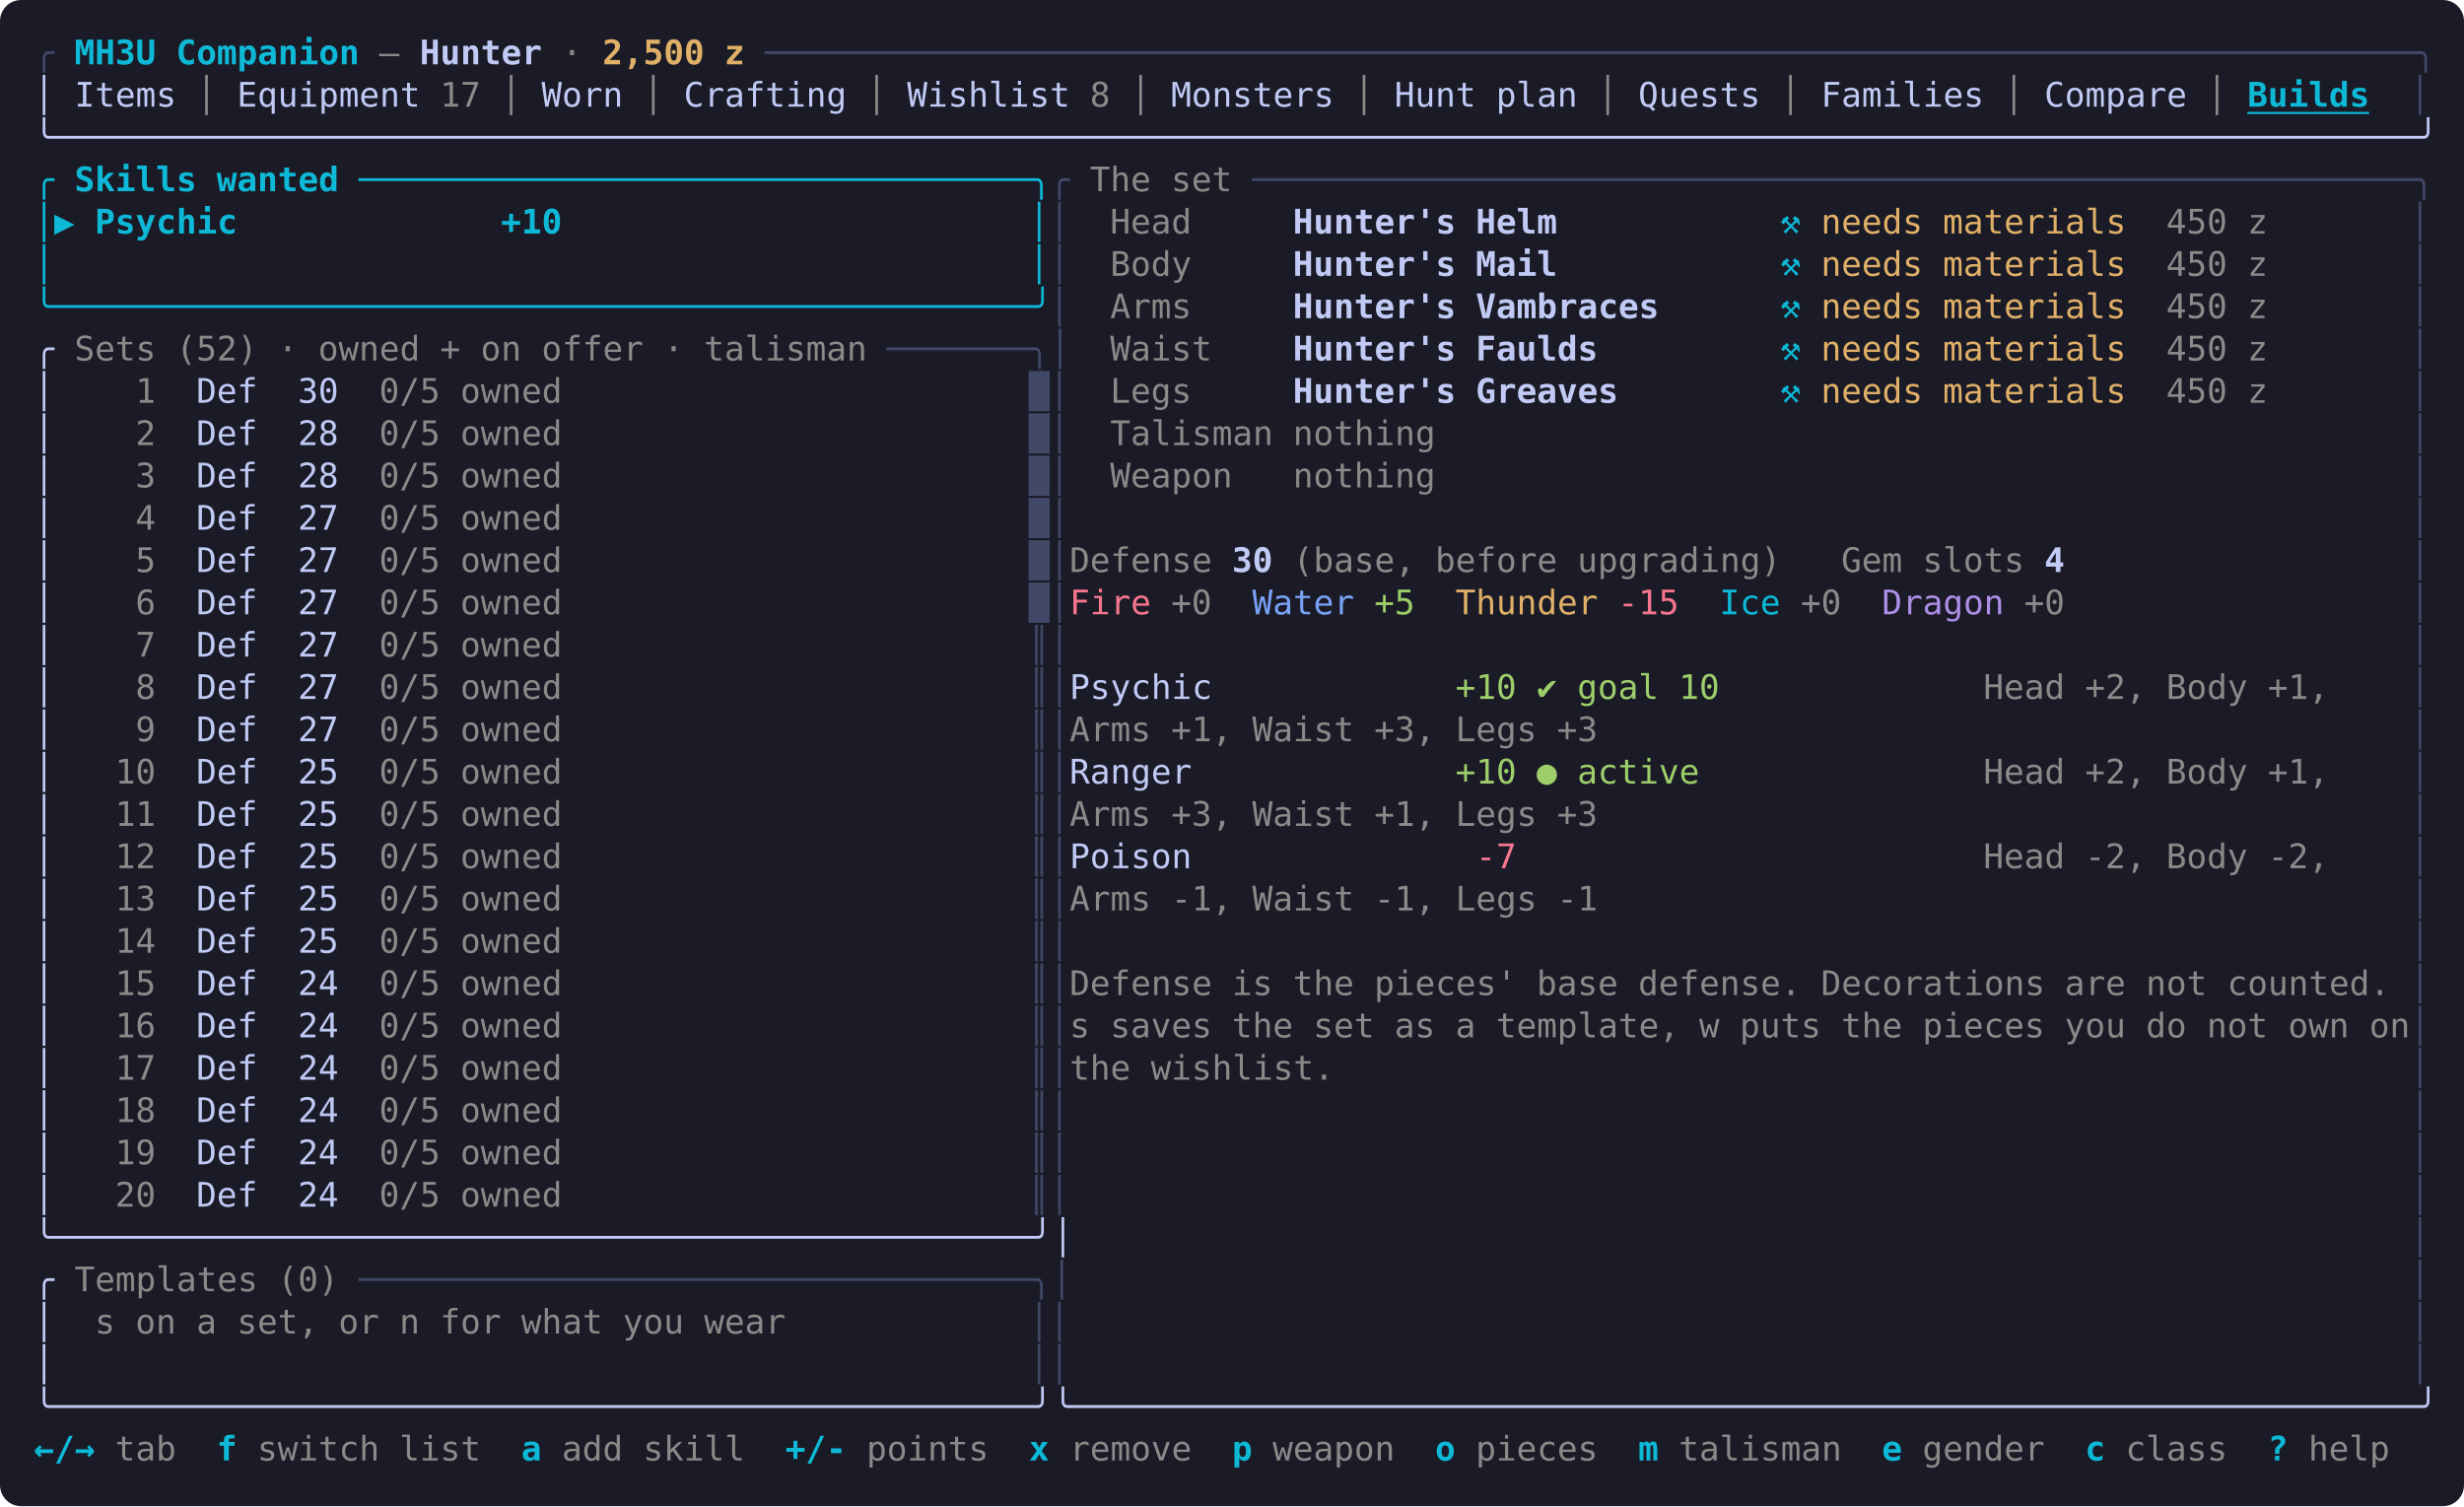
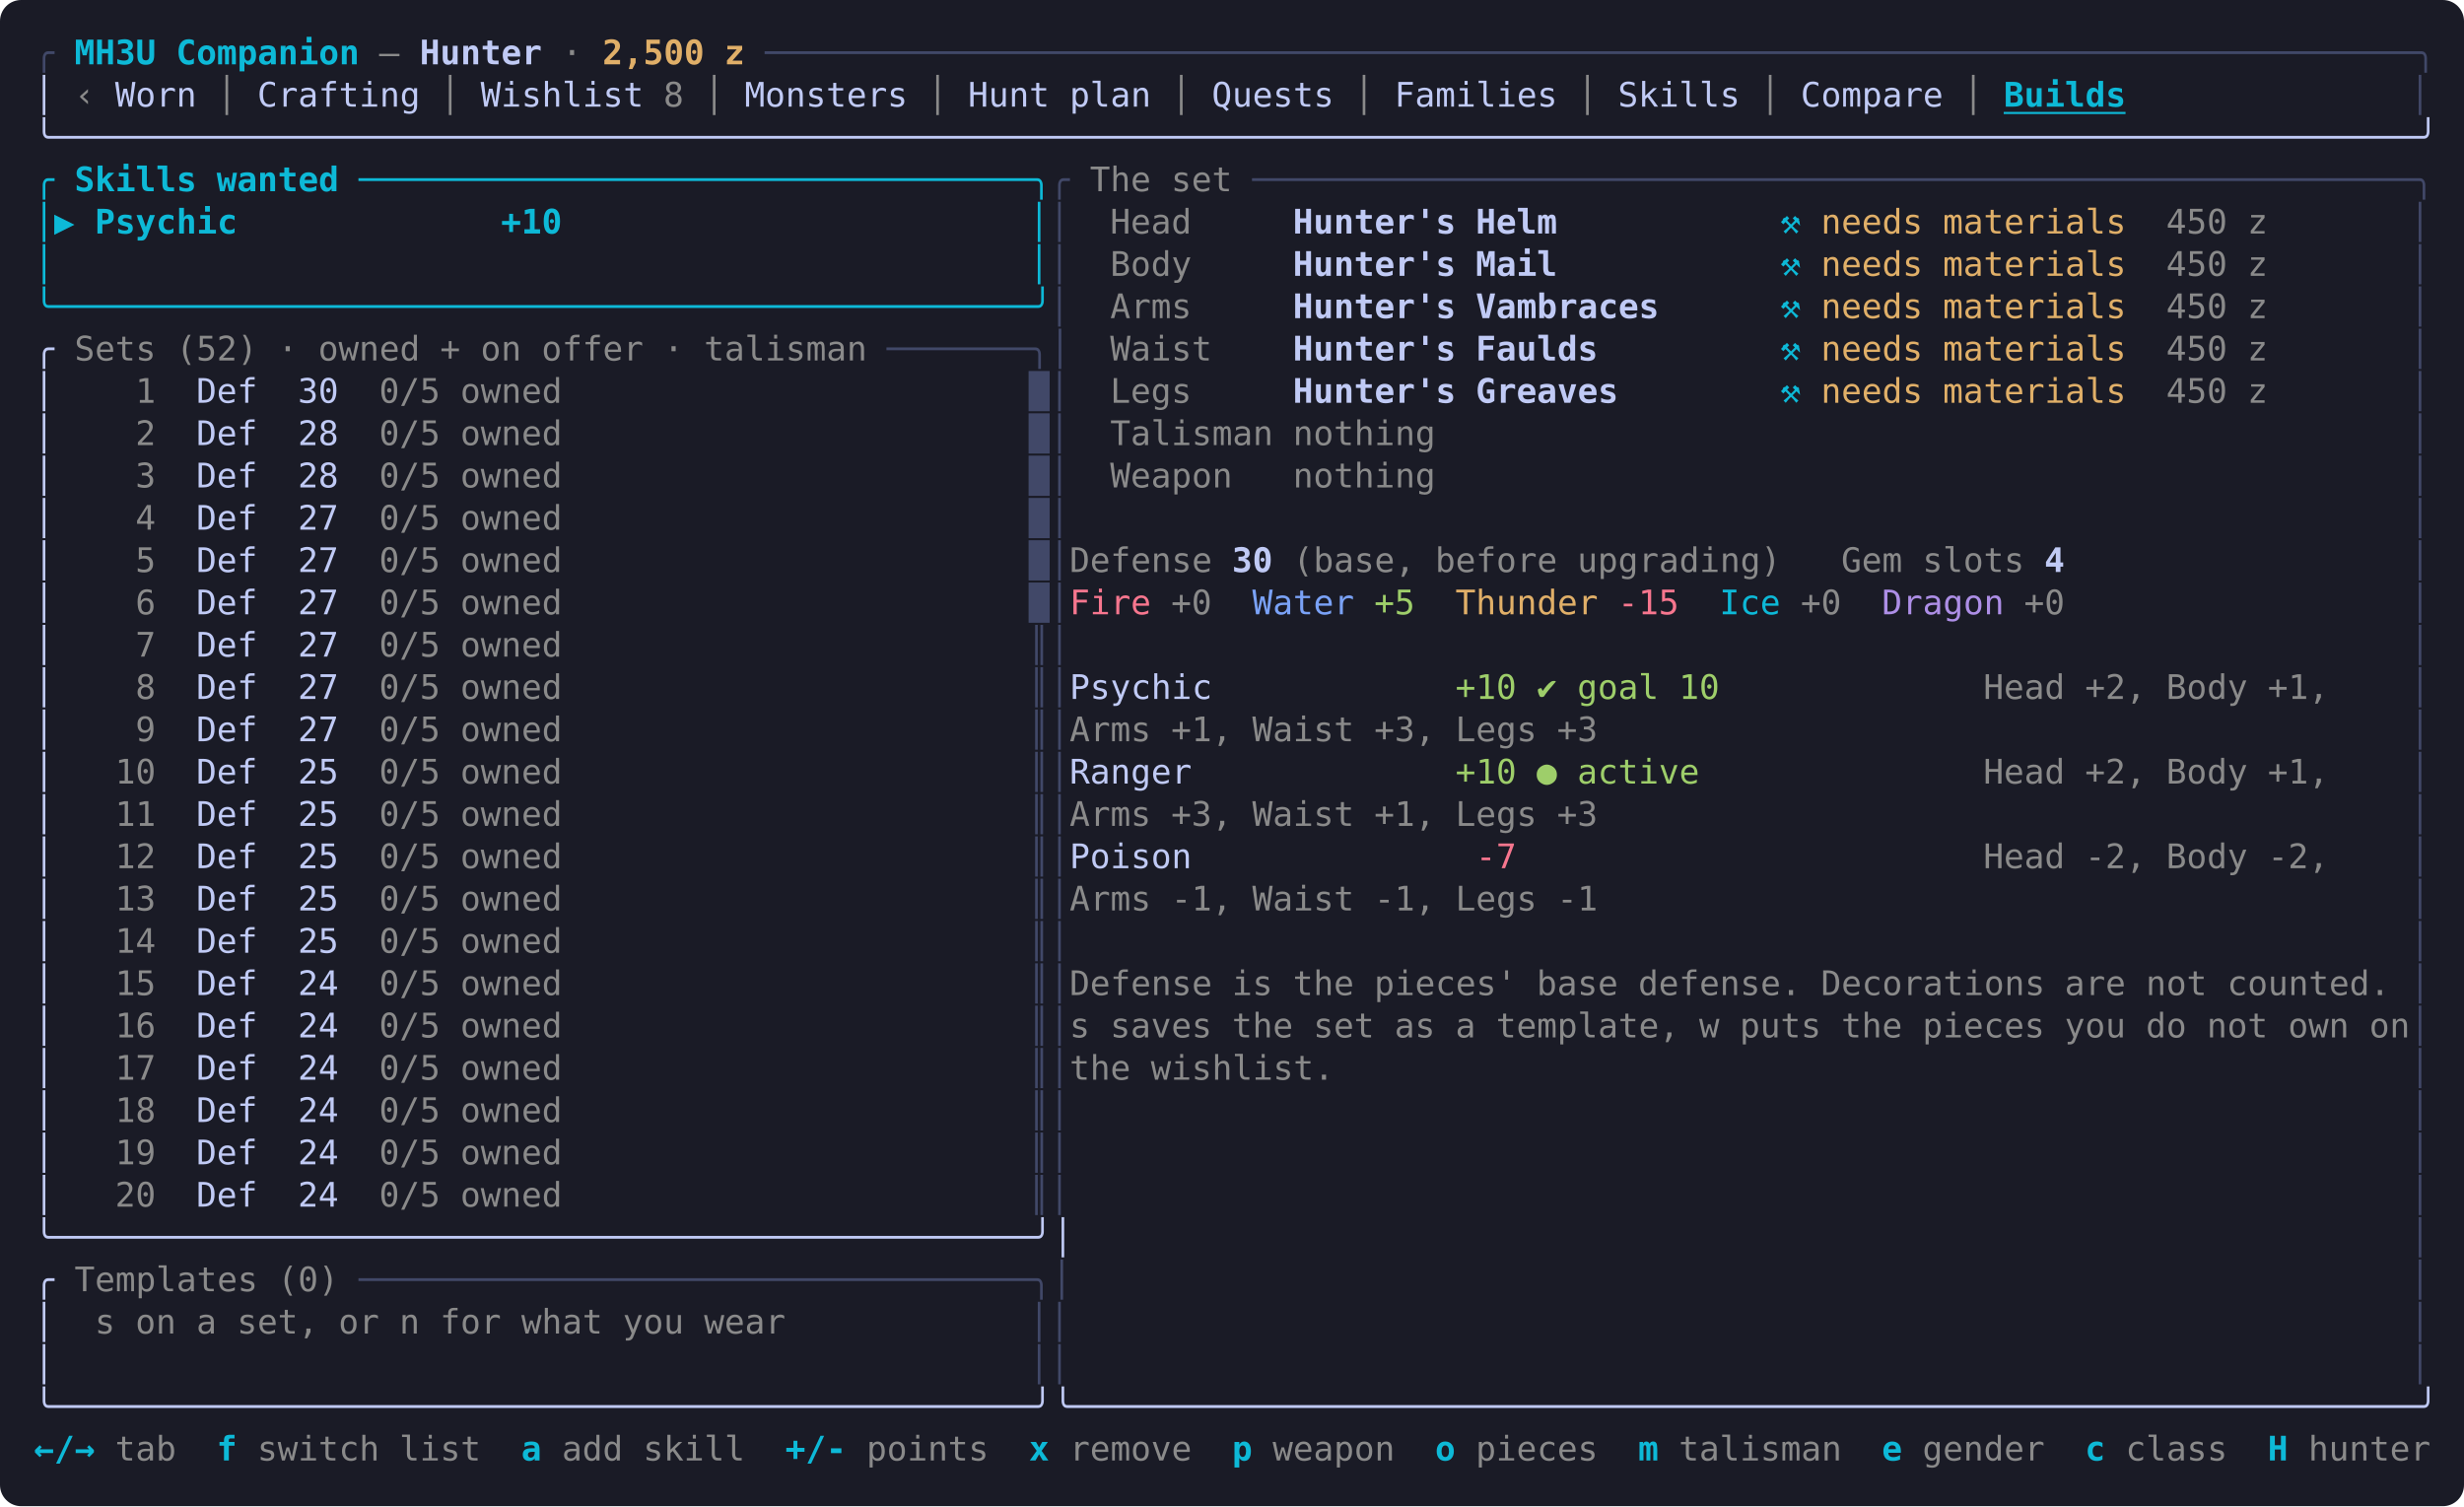
<svg xmlns="http://www.w3.org/2000/svg" width="1164.8" height="712" viewBox="0 0 1164.8 712" role="img">
  <rect width="100%" height="100%" rx="10" fill="#1a1b26" />
  <g font-family="'JetBrains Mono','JetBrainsMono Nerd Font','DejaVu Sans Mono',Menlo,Consolas,monospace" font-size="16">
    <text x="16.0" y="30.4" textLength="9.6" lengthAdjust="spacing" fill="#414868">╭</text>
    <text x="35.2" y="30.4" textLength="38.4" lengthAdjust="spacing" fill="#0db9d7" font-weight="bold">MH3U</text>
    <text x="83.2" y="30.4" textLength="86.4" lengthAdjust="spacing" fill="#0db9d7" font-weight="bold">Companion</text>
    <text x="179.2" y="30.4" textLength="9.6" lengthAdjust="spacing" fill="#8a8a8a">—</text>
    <text x="198.4" y="30.4" textLength="57.6" lengthAdjust="spacing" fill="#c0caf5" font-weight="bold">Hunter</text>
    <text x="265.6" y="30.4" textLength="9.6" lengthAdjust="spacing" fill="#8a8a8a">·</text>
    <text x="284.8" y="30.4" textLength="48.0" lengthAdjust="spacing" fill="#e0af68" font-weight="bold">2,500</text>
    <text x="342.4" y="30.4" textLength="9.6" lengthAdjust="spacing" fill="#e0af68" font-weight="bold">z</text>
    <text x="361.6" y="30.4" textLength="787.2" lengthAdjust="spacing" fill="#414868">─────────────────────────────────────────────────────────────────────────────────╮</text>
    <text x="16.0" y="50.4" textLength="9.6" lengthAdjust="spacing" fill="#c0caf5">│</text>
-     <text x="35.2" y="50.4" textLength="48.0" lengthAdjust="spacing" fill="#c0caf5">Items</text>
-     <text x="92.8" y="50.4" textLength="9.6" lengthAdjust="spacing" fill="#8a8a8a">│</text>
-     <text x="112.0" y="50.4" textLength="86.4" lengthAdjust="spacing" fill="#c0caf5">Equipment</text>
-     <text x="208.0" y="50.4" textLength="19.2" lengthAdjust="spacing" fill="#8a8a8a">17</text>
-     <text x="236.8" y="50.4" textLength="9.6" lengthAdjust="spacing" fill="#8a8a8a">│</text>
-     <text x="256.0" y="50.4" textLength="38.4" lengthAdjust="spacing" fill="#c0caf5">Worn</text>
-     <text x="304.0" y="50.4" textLength="9.6" lengthAdjust="spacing" fill="#8a8a8a">│</text>
-     <text x="323.2" y="50.4" textLength="76.8" lengthAdjust="spacing" fill="#c0caf5">Crafting</text>
-     <text x="409.6" y="50.4" textLength="9.6" lengthAdjust="spacing" fill="#8a8a8a">│</text>
-     <text x="428.8" y="50.4" textLength="76.8" lengthAdjust="spacing" fill="#c0caf5">Wishlist</text>
-     <text x="515.2" y="50.4" textLength="9.6" lengthAdjust="spacing" fill="#8a8a8a">8</text>
-     <text x="534.4" y="50.4" textLength="9.6" lengthAdjust="spacing" fill="#8a8a8a">│</text>
-     <text x="553.6" y="50.4" textLength="76.8" lengthAdjust="spacing" fill="#c0caf5">Monsters</text>
+     <text x="35.2" y="50.4" textLength="9.6" lengthAdjust="spacing" fill="#8a8a8a">‹</text>
+     <text x="54.4" y="50.4" textLength="38.4" lengthAdjust="spacing" fill="#c0caf5">Worn</text>
+     <text x="102.4" y="50.4" textLength="9.6" lengthAdjust="spacing" fill="#8a8a8a">│</text>
+     <text x="121.6" y="50.4" textLength="76.8" lengthAdjust="spacing" fill="#c0caf5">Crafting</text>
+     <text x="208.0" y="50.4" textLength="9.6" lengthAdjust="spacing" fill="#8a8a8a">│</text>
+     <text x="227.2" y="50.4" textLength="76.8" lengthAdjust="spacing" fill="#c0caf5">Wishlist</text>
+     <text x="313.6" y="50.4" textLength="9.6" lengthAdjust="spacing" fill="#8a8a8a">8</text>
+     <text x="332.8" y="50.4" textLength="9.6" lengthAdjust="spacing" fill="#8a8a8a">│</text>
+     <text x="352.0" y="50.4" textLength="76.8" lengthAdjust="spacing" fill="#c0caf5">Monsters</text>
+     <text x="438.4" y="50.4" textLength="9.6" lengthAdjust="spacing" fill="#8a8a8a">│</text>
+     <text x="457.6" y="50.4" textLength="38.4" lengthAdjust="spacing" fill="#c0caf5">Hunt</text>
+     <text x="505.6" y="50.4" textLength="38.4" lengthAdjust="spacing" fill="#c0caf5">plan</text>
+     <text x="553.6" y="50.4" textLength="9.6" lengthAdjust="spacing" fill="#8a8a8a">│</text>
+     <text x="572.8" y="50.4" textLength="57.6" lengthAdjust="spacing" fill="#c0caf5">Quests</text>
    <text x="640.0" y="50.4" textLength="9.6" lengthAdjust="spacing" fill="#8a8a8a">│</text>
-     <text x="659.2" y="50.4" textLength="38.4" lengthAdjust="spacing" fill="#c0caf5">Hunt</text>
-     <text x="707.2" y="50.4" textLength="38.4" lengthAdjust="spacing" fill="#c0caf5">plan</text>
-     <text x="755.2" y="50.4" textLength="9.6" lengthAdjust="spacing" fill="#8a8a8a">│</text>
-     <text x="774.4" y="50.4" textLength="57.6" lengthAdjust="spacing" fill="#c0caf5">Quests</text>
-     <text x="841.6" y="50.4" textLength="9.6" lengthAdjust="spacing" fill="#8a8a8a">│</text>
-     <text x="860.8" y="50.4" textLength="76.8" lengthAdjust="spacing" fill="#c0caf5">Families</text>
-     <text x="947.2" y="50.4" textLength="9.6" lengthAdjust="spacing" fill="#8a8a8a">│</text>
-     <text x="966.4" y="50.4" textLength="67.2" lengthAdjust="spacing" fill="#c0caf5">Compare</text>
-     <text x="1043.2" y="50.4" textLength="9.6" lengthAdjust="spacing" fill="#8a8a8a">│</text>
-     <text x="1062.4" y="50.4" textLength="57.6" lengthAdjust="spacing" fill="#0db9d7" font-weight="bold">Builds</text>
-     <line x1="1062.4" y1="53.4" x2="1120.0" y2="53.4" stroke="#0db9d7" stroke-width="1" />
+     <text x="659.2" y="50.4" textLength="76.8" lengthAdjust="spacing" fill="#c0caf5">Families</text>
+     <text x="745.6" y="50.4" textLength="9.6" lengthAdjust="spacing" fill="#8a8a8a">│</text>
+     <text x="764.8" y="50.4" textLength="57.6" lengthAdjust="spacing" fill="#c0caf5">Skills</text>
+     <text x="832.0" y="50.4" textLength="9.6" lengthAdjust="spacing" fill="#8a8a8a">│</text>
+     <text x="851.2" y="50.4" textLength="67.2" lengthAdjust="spacing" fill="#c0caf5">Compare</text>
+     <text x="928.0" y="50.4" textLength="9.6" lengthAdjust="spacing" fill="#8a8a8a">│</text>
+     <text x="947.2" y="50.4" textLength="57.6" lengthAdjust="spacing" fill="#0db9d7" font-weight="bold">Builds</text>
+     <line x1="947.2" y1="53.4" x2="1004.8" y2="53.4" stroke="#0db9d7" stroke-width="1" />
    <text x="1139.2" y="50.4" textLength="9.6" lengthAdjust="spacing" fill="#414868">│</text>
    <text x="16.0" y="70.4" textLength="1132.8" lengthAdjust="spacing" fill="#c0caf5">╰────────────────────────────────────────────────────────────────────────────────────────────────────────────────────╯</text>
    <text x="16.0" y="90.4" textLength="9.6" lengthAdjust="spacing" fill="#0db9d7">╭</text>
    <text x="35.2" y="90.4" textLength="57.6" lengthAdjust="spacing" fill="#0db9d7" font-weight="bold">Skills</text>
    <text x="102.4" y="90.4" textLength="57.6" lengthAdjust="spacing" fill="#0db9d7" font-weight="bold">wanted</text>
    <text x="169.6" y="90.4" textLength="326.4" lengthAdjust="spacing" fill="#0db9d7">─────────────────────────────────╮</text>
    <text x="496.0" y="90.4" textLength="9.6" lengthAdjust="spacing" fill="#414868">╭</text>
    <text x="515.2" y="90.4" textLength="28.8" lengthAdjust="spacing" fill="#8a8a8a">The</text>
    <text x="553.6" y="90.4" textLength="28.8" lengthAdjust="spacing" fill="#8a8a8a">set</text>
    <text x="592.0" y="90.4" textLength="556.8" lengthAdjust="spacing" fill="#414868">─────────────────────────────────────────────────────────╮</text>
    <text x="16.0" y="110.4" textLength="9.6" lengthAdjust="spacing" fill="#0db9d7">│</text>
    <text x="25.6" y="110.4" textLength="9.6" lengthAdjust="spacing" fill="#0db9d7" font-weight="bold">▶︎</text>
    <text x="44.8" y="110.4" textLength="67.2" lengthAdjust="spacing" fill="#0db9d7" font-weight="bold">Psychic</text>
    <text x="236.8" y="110.4" textLength="28.8" lengthAdjust="spacing" fill="#0db9d7" font-weight="bold">+10</text>
    <text x="486.4" y="110.4" textLength="9.6" lengthAdjust="spacing" fill="#0db9d7">│</text>
    <text x="496.0" y="110.4" textLength="9.6" lengthAdjust="spacing" fill="#414868">│</text>
    <text x="524.8" y="110.4" textLength="38.4" lengthAdjust="spacing" fill="#8a8a8a">Head</text>
    <text x="611.2" y="110.4" textLength="76.8" lengthAdjust="spacing" fill="#c0caf5" font-weight="bold">Hunter's</text>
    <text x="697.6" y="110.4" textLength="38.4" lengthAdjust="spacing" fill="#c0caf5" font-weight="bold">Helm</text>
    <text x="841.6" y="110.4" textLength="9.6" lengthAdjust="spacing" fill="#0db9d7">⚒︎</text>
    <text x="860.8" y="110.4" textLength="48.0" lengthAdjust="spacing" fill="#e0af68">needs</text>
    <text x="918.4" y="110.4" textLength="86.4" lengthAdjust="spacing" fill="#e0af68">materials</text>
    <text x="1024.0" y="110.4" textLength="28.8" lengthAdjust="spacing" fill="#8a8a8a">450</text>
    <text x="1062.4" y="110.4" textLength="9.6" lengthAdjust="spacing" fill="#8a8a8a">z</text>
    <text x="1139.2" y="110.4" textLength="9.6" lengthAdjust="spacing" fill="#414868">│</text>
    <text x="16.0" y="130.4" textLength="9.6" lengthAdjust="spacing" fill="#0db9d7">│</text>
    <text x="486.4" y="130.4" textLength="9.6" lengthAdjust="spacing" fill="#0db9d7">│</text>
    <text x="496.0" y="130.4" textLength="9.6" lengthAdjust="spacing" fill="#414868">│</text>
    <text x="524.8" y="130.4" textLength="38.4" lengthAdjust="spacing" fill="#8a8a8a">Body</text>
    <text x="611.2" y="130.4" textLength="76.8" lengthAdjust="spacing" fill="#c0caf5" font-weight="bold">Hunter's</text>
    <text x="697.6" y="130.4" textLength="38.4" lengthAdjust="spacing" fill="#c0caf5" font-weight="bold">Mail</text>
    <text x="841.6" y="130.4" textLength="9.6" lengthAdjust="spacing" fill="#0db9d7">⚒︎</text>
    <text x="860.8" y="130.4" textLength="48.0" lengthAdjust="spacing" fill="#e0af68">needs</text>
    <text x="918.4" y="130.4" textLength="86.4" lengthAdjust="spacing" fill="#e0af68">materials</text>
    <text x="1024.0" y="130.4" textLength="28.8" lengthAdjust="spacing" fill="#8a8a8a">450</text>
    <text x="1062.4" y="130.4" textLength="9.6" lengthAdjust="spacing" fill="#8a8a8a">z</text>
    <text x="1139.2" y="130.4" textLength="9.6" lengthAdjust="spacing" fill="#414868">│</text>
    <text x="16.0" y="150.4" textLength="480.0" lengthAdjust="spacing" fill="#0db9d7">╰────────────────────────────────────────────────╯</text>
    <text x="496.0" y="150.4" textLength="9.6" lengthAdjust="spacing" fill="#414868">│</text>
    <text x="524.8" y="150.4" textLength="38.4" lengthAdjust="spacing" fill="#8a8a8a">Arms</text>
    <text x="611.2" y="150.4" textLength="76.8" lengthAdjust="spacing" fill="#c0caf5" font-weight="bold">Hunter's</text>
    <text x="697.6" y="150.4" textLength="86.4" lengthAdjust="spacing" fill="#c0caf5" font-weight="bold">Vambraces</text>
    <text x="841.6" y="150.4" textLength="9.6" lengthAdjust="spacing" fill="#0db9d7">⚒︎</text>
    <text x="860.8" y="150.4" textLength="48.0" lengthAdjust="spacing" fill="#e0af68">needs</text>
    <text x="918.4" y="150.4" textLength="86.4" lengthAdjust="spacing" fill="#e0af68">materials</text>
    <text x="1024.0" y="150.4" textLength="28.8" lengthAdjust="spacing" fill="#8a8a8a">450</text>
    <text x="1062.4" y="150.4" textLength="9.6" lengthAdjust="spacing" fill="#8a8a8a">z</text>
    <text x="1139.2" y="150.4" textLength="9.6" lengthAdjust="spacing" fill="#414868">│</text>
    <text x="16.0" y="170.4" textLength="9.6" lengthAdjust="spacing" fill="#c0caf5">╭</text>
    <text x="35.2" y="170.4" textLength="38.4" lengthAdjust="spacing" fill="#8a8a8a">Sets</text>
    <text x="83.2" y="170.4" textLength="38.4" lengthAdjust="spacing" fill="#8a8a8a">(52)</text>
    <text x="131.2" y="170.4" textLength="9.6" lengthAdjust="spacing" fill="#8a8a8a">·</text>
    <text x="150.4" y="170.4" textLength="48.0" lengthAdjust="spacing" fill="#8a8a8a">owned</text>
    <text x="208.0" y="170.4" textLength="9.6" lengthAdjust="spacing" fill="#8a8a8a">+</text>
    <text x="227.2" y="170.4" textLength="19.2" lengthAdjust="spacing" fill="#8a8a8a">on</text>
    <text x="256.0" y="170.4" textLength="48.0" lengthAdjust="spacing" fill="#8a8a8a">offer</text>
    <text x="313.6" y="170.4" textLength="9.6" lengthAdjust="spacing" fill="#8a8a8a">·</text>
    <text x="332.8" y="170.4" textLength="76.8" lengthAdjust="spacing" fill="#8a8a8a">talisman</text>
    <text x="419.2" y="170.4" textLength="86.4" lengthAdjust="spacing" fill="#414868">───────╮│</text>
    <text x="524.8" y="170.4" textLength="48.0" lengthAdjust="spacing" fill="#8a8a8a">Waist</text>
    <text x="611.2" y="170.4" textLength="76.8" lengthAdjust="spacing" fill="#c0caf5" font-weight="bold">Hunter's</text>
    <text x="697.6" y="170.4" textLength="57.6" lengthAdjust="spacing" fill="#c0caf5" font-weight="bold">Faulds</text>
    <text x="841.6" y="170.4" textLength="9.6" lengthAdjust="spacing" fill="#0db9d7">⚒︎</text>
    <text x="860.8" y="170.4" textLength="48.0" lengthAdjust="spacing" fill="#e0af68">needs</text>
    <text x="918.4" y="170.4" textLength="86.4" lengthAdjust="spacing" fill="#e0af68">materials</text>
    <text x="1024.0" y="170.4" textLength="28.8" lengthAdjust="spacing" fill="#8a8a8a">450</text>
    <text x="1062.4" y="170.4" textLength="9.6" lengthAdjust="spacing" fill="#8a8a8a">z</text>
    <text x="1139.2" y="170.4" textLength="9.6" lengthAdjust="spacing" fill="#414868">│</text>
    <text x="16.0" y="190.4" textLength="9.6" lengthAdjust="spacing" fill="#c0caf5">│</text>
    <text x="64.0" y="190.4" textLength="9.6" lengthAdjust="spacing" fill="#8a8a8a">1</text>
    <text x="92.8" y="190.4" textLength="28.8" lengthAdjust="spacing" fill="#c0caf5">Def</text>
    <text x="140.8" y="190.4" textLength="19.2" lengthAdjust="spacing" fill="#c0caf5">30</text>
    <text x="179.2" y="190.4" textLength="28.8" lengthAdjust="spacing" fill="#8a8a8a">0/5</text>
    <text x="217.6" y="190.4" textLength="48.0" lengthAdjust="spacing" fill="#8a8a8a">owned</text>
    <text x="486.4" y="190.4" textLength="19.2" lengthAdjust="spacing" fill="#414868">█│</text>
    <text x="524.8" y="190.4" textLength="38.4" lengthAdjust="spacing" fill="#8a8a8a">Legs</text>
    <text x="611.2" y="190.4" textLength="76.8" lengthAdjust="spacing" fill="#c0caf5" font-weight="bold">Hunter's</text>
    <text x="697.6" y="190.4" textLength="67.2" lengthAdjust="spacing" fill="#c0caf5" font-weight="bold">Greaves</text>
    <text x="841.6" y="190.4" textLength="9.6" lengthAdjust="spacing" fill="#0db9d7">⚒︎</text>
    <text x="860.8" y="190.4" textLength="48.0" lengthAdjust="spacing" fill="#e0af68">needs</text>
    <text x="918.4" y="190.4" textLength="86.4" lengthAdjust="spacing" fill="#e0af68">materials</text>
    <text x="1024.0" y="190.4" textLength="28.8" lengthAdjust="spacing" fill="#8a8a8a">450</text>
    <text x="1062.4" y="190.4" textLength="9.6" lengthAdjust="spacing" fill="#8a8a8a">z</text>
    <text x="1139.2" y="190.4" textLength="9.6" lengthAdjust="spacing" fill="#414868">│</text>
    <text x="16.0" y="210.4" textLength="9.6" lengthAdjust="spacing" fill="#c0caf5">│</text>
    <text x="64.0" y="210.4" textLength="9.6" lengthAdjust="spacing" fill="#8a8a8a">2</text>
    <text x="92.8" y="210.4" textLength="28.8" lengthAdjust="spacing" fill="#c0caf5">Def</text>
    <text x="140.8" y="210.4" textLength="19.2" lengthAdjust="spacing" fill="#c0caf5">28</text>
    <text x="179.2" y="210.4" textLength="28.8" lengthAdjust="spacing" fill="#8a8a8a">0/5</text>
    <text x="217.6" y="210.4" textLength="48.0" lengthAdjust="spacing" fill="#8a8a8a">owned</text>
    <text x="486.4" y="210.4" textLength="19.2" lengthAdjust="spacing" fill="#414868">█│</text>
    <text x="524.8" y="210.4" textLength="76.8" lengthAdjust="spacing" fill="#8a8a8a">Talisman</text>
    <text x="611.2" y="210.4" textLength="67.2" lengthAdjust="spacing" fill="#8a8a8a">nothing</text>
    <text x="1139.2" y="210.4" textLength="9.6" lengthAdjust="spacing" fill="#414868">│</text>
    <text x="16.0" y="230.4" textLength="9.6" lengthAdjust="spacing" fill="#c0caf5">│</text>
    <text x="64.0" y="230.4" textLength="9.6" lengthAdjust="spacing" fill="#8a8a8a">3</text>
    <text x="92.8" y="230.4" textLength="28.8" lengthAdjust="spacing" fill="#c0caf5">Def</text>
    <text x="140.8" y="230.4" textLength="19.2" lengthAdjust="spacing" fill="#c0caf5">28</text>
    <text x="179.2" y="230.4" textLength="28.8" lengthAdjust="spacing" fill="#8a8a8a">0/5</text>
    <text x="217.6" y="230.4" textLength="48.0" lengthAdjust="spacing" fill="#8a8a8a">owned</text>
    <text x="486.4" y="230.4" textLength="19.2" lengthAdjust="spacing" fill="#414868">█│</text>
    <text x="524.8" y="230.4" textLength="57.6" lengthAdjust="spacing" fill="#8a8a8a">Weapon</text>
    <text x="611.2" y="230.4" textLength="67.2" lengthAdjust="spacing" fill="#8a8a8a">nothing</text>
    <text x="1139.2" y="230.4" textLength="9.6" lengthAdjust="spacing" fill="#414868">│</text>
    <text x="16.0" y="250.4" textLength="9.6" lengthAdjust="spacing" fill="#c0caf5">│</text>
    <text x="64.0" y="250.4" textLength="9.6" lengthAdjust="spacing" fill="#8a8a8a">4</text>
    <text x="92.8" y="250.4" textLength="28.8" lengthAdjust="spacing" fill="#c0caf5">Def</text>
    <text x="140.8" y="250.4" textLength="19.2" lengthAdjust="spacing" fill="#c0caf5">27</text>
    <text x="179.2" y="250.4" textLength="28.8" lengthAdjust="spacing" fill="#8a8a8a">0/5</text>
    <text x="217.6" y="250.4" textLength="48.0" lengthAdjust="spacing" fill="#8a8a8a">owned</text>
    <text x="486.4" y="250.4" textLength="19.2" lengthAdjust="spacing" fill="#414868">█│</text>
    <text x="1139.2" y="250.4" textLength="9.6" lengthAdjust="spacing" fill="#414868">│</text>
    <text x="16.0" y="270.4" textLength="9.6" lengthAdjust="spacing" fill="#c0caf5">│</text>
    <text x="64.0" y="270.4" textLength="9.6" lengthAdjust="spacing" fill="#8a8a8a">5</text>
    <text x="92.8" y="270.4" textLength="28.8" lengthAdjust="spacing" fill="#c0caf5">Def</text>
    <text x="140.8" y="270.4" textLength="19.2" lengthAdjust="spacing" fill="#c0caf5">27</text>
    <text x="179.2" y="270.4" textLength="28.8" lengthAdjust="spacing" fill="#8a8a8a">0/5</text>
    <text x="217.6" y="270.4" textLength="48.0" lengthAdjust="spacing" fill="#8a8a8a">owned</text>
    <text x="486.4" y="270.4" textLength="19.2" lengthAdjust="spacing" fill="#414868">█│</text>
    <text x="505.6" y="270.4" textLength="67.2" lengthAdjust="spacing" fill="#8a8a8a">Defense</text>
    <text x="582.4" y="270.4" textLength="19.2" lengthAdjust="spacing" fill="#c0caf5" font-weight="bold">30</text>
    <text x="611.2" y="270.4" textLength="57.6" lengthAdjust="spacing" fill="#8a8a8a">(base,</text>
    <text x="678.4" y="270.4" textLength="57.6" lengthAdjust="spacing" fill="#8a8a8a">before</text>
    <text x="745.6" y="270.4" textLength="96.0" lengthAdjust="spacing" fill="#8a8a8a">upgrading)</text>
    <text x="870.4" y="270.4" textLength="28.8" lengthAdjust="spacing" fill="#8a8a8a">Gem</text>
    <text x="908.8" y="270.4" textLength="48.0" lengthAdjust="spacing" fill="#8a8a8a">slots</text>
    <text x="966.4" y="270.4" textLength="9.6" lengthAdjust="spacing" fill="#c0caf5" font-weight="bold">4</text>
    <text x="1139.2" y="270.4" textLength="9.6" lengthAdjust="spacing" fill="#414868">│</text>
    <text x="16.0" y="290.4" textLength="9.6" lengthAdjust="spacing" fill="#c0caf5">│</text>
    <text x="64.0" y="290.4" textLength="9.6" lengthAdjust="spacing" fill="#8a8a8a">6</text>
    <text x="92.8" y="290.4" textLength="28.8" lengthAdjust="spacing" fill="#c0caf5">Def</text>
    <text x="140.8" y="290.4" textLength="19.2" lengthAdjust="spacing" fill="#c0caf5">27</text>
    <text x="179.2" y="290.4" textLength="28.8" lengthAdjust="spacing" fill="#8a8a8a">0/5</text>
    <text x="217.6" y="290.4" textLength="48.0" lengthAdjust="spacing" fill="#8a8a8a">owned</text>
    <text x="486.4" y="290.4" textLength="19.2" lengthAdjust="spacing" fill="#414868">█│</text>
    <text x="505.6" y="290.4" textLength="38.4" lengthAdjust="spacing" fill="#f7768e">Fire</text>
    <text x="553.6" y="290.4" textLength="19.2" lengthAdjust="spacing" fill="#8a8a8a">+0</text>
    <text x="592.0" y="290.4" textLength="48.0" lengthAdjust="spacing" fill="#7aa2f7">Water</text>
    <text x="649.6" y="290.4" textLength="19.2" lengthAdjust="spacing" fill="#9ece6a">+5</text>
    <text x="688.0" y="290.4" textLength="67.2" lengthAdjust="spacing" fill="#e0af68">Thunder</text>
    <text x="764.8" y="290.4" textLength="28.8" lengthAdjust="spacing" fill="#f7768e">-15</text>
    <text x="812.8" y="290.4" textLength="28.8" lengthAdjust="spacing" fill="#0db9d7">Ice</text>
    <text x="851.2" y="290.4" textLength="19.2" lengthAdjust="spacing" fill="#8a8a8a">+0</text>
    <text x="889.6" y="290.4" textLength="57.6" lengthAdjust="spacing" fill="#ad8ee6">Dragon</text>
    <text x="956.8" y="290.4" textLength="19.2" lengthAdjust="spacing" fill="#8a8a8a">+0</text>
    <text x="1139.2" y="290.4" textLength="9.6" lengthAdjust="spacing" fill="#414868">│</text>
    <text x="16.0" y="310.4" textLength="9.6" lengthAdjust="spacing" fill="#c0caf5">│</text>
    <text x="64.0" y="310.4" textLength="9.6" lengthAdjust="spacing" fill="#8a8a8a">7</text>
    <text x="92.8" y="310.4" textLength="28.8" lengthAdjust="spacing" fill="#c0caf5">Def</text>
    <text x="140.8" y="310.4" textLength="19.2" lengthAdjust="spacing" fill="#c0caf5">27</text>
    <text x="179.2" y="310.4" textLength="28.8" lengthAdjust="spacing" fill="#8a8a8a">0/5</text>
    <text x="217.6" y="310.4" textLength="48.0" lengthAdjust="spacing" fill="#8a8a8a">owned</text>
    <text x="486.4" y="310.4" textLength="19.2" lengthAdjust="spacing" fill="#414868">║│</text>
    <text x="1139.2" y="310.4" textLength="9.6" lengthAdjust="spacing" fill="#414868">│</text>
    <text x="16.0" y="330.4" textLength="9.6" lengthAdjust="spacing" fill="#c0caf5">│</text>
    <text x="64.0" y="330.4" textLength="9.6" lengthAdjust="spacing" fill="#8a8a8a">8</text>
    <text x="92.8" y="330.4" textLength="28.8" lengthAdjust="spacing" fill="#c0caf5">Def</text>
    <text x="140.8" y="330.4" textLength="19.2" lengthAdjust="spacing" fill="#c0caf5">27</text>
    <text x="179.2" y="330.4" textLength="28.8" lengthAdjust="spacing" fill="#8a8a8a">0/5</text>
    <text x="217.6" y="330.4" textLength="48.0" lengthAdjust="spacing" fill="#8a8a8a">owned</text>
    <text x="486.4" y="330.4" textLength="19.2" lengthAdjust="spacing" fill="#414868">║│</text>
    <text x="505.6" y="330.4" textLength="67.2" lengthAdjust="spacing" fill="#c0caf5">Psychic</text>
    <text x="688.0" y="330.4" textLength="28.8" lengthAdjust="spacing" fill="#9ece6a">+10</text>
    <text x="726.4" y="330.4" textLength="9.6" lengthAdjust="spacing" fill="#9ece6a">✔︎</text>
    <text x="745.6" y="330.4" textLength="38.4" lengthAdjust="spacing" fill="#9ece6a">goal</text>
    <text x="793.6" y="330.4" textLength="19.2" lengthAdjust="spacing" fill="#9ece6a">10</text>
    <text x="937.6" y="330.4" textLength="38.4" lengthAdjust="spacing" fill="#8a8a8a">Head</text>
    <text x="985.6" y="330.4" textLength="28.8" lengthAdjust="spacing" fill="#8a8a8a">+2,</text>
    <text x="1024.0" y="330.4" textLength="38.4" lengthAdjust="spacing" fill="#8a8a8a">Body</text>
    <text x="1072.0" y="330.4" textLength="28.8" lengthAdjust="spacing" fill="#8a8a8a">+1,</text>
    <text x="1139.2" y="330.4" textLength="9.6" lengthAdjust="spacing" fill="#414868">│</text>
    <text x="16.0" y="350.4" textLength="9.6" lengthAdjust="spacing" fill="#c0caf5">│</text>
    <text x="64.0" y="350.4" textLength="9.6" lengthAdjust="spacing" fill="#8a8a8a">9</text>
    <text x="92.8" y="350.4" textLength="28.8" lengthAdjust="spacing" fill="#c0caf5">Def</text>
    <text x="140.8" y="350.4" textLength="19.2" lengthAdjust="spacing" fill="#c0caf5">27</text>
    <text x="179.2" y="350.4" textLength="28.8" lengthAdjust="spacing" fill="#8a8a8a">0/5</text>
    <text x="217.6" y="350.4" textLength="48.0" lengthAdjust="spacing" fill="#8a8a8a">owned</text>
    <text x="486.4" y="350.4" textLength="19.2" lengthAdjust="spacing" fill="#414868">║│</text>
    <text x="505.6" y="350.4" textLength="38.4" lengthAdjust="spacing" fill="#8a8a8a">Arms</text>
    <text x="553.6" y="350.4" textLength="28.8" lengthAdjust="spacing" fill="#8a8a8a">+1,</text>
    <text x="592.0" y="350.4" textLength="48.0" lengthAdjust="spacing" fill="#8a8a8a">Waist</text>
    <text x="649.6" y="350.4" textLength="28.8" lengthAdjust="spacing" fill="#8a8a8a">+3,</text>
    <text x="688.0" y="350.4" textLength="38.4" lengthAdjust="spacing" fill="#8a8a8a">Legs</text>
    <text x="736.0" y="350.4" textLength="19.2" lengthAdjust="spacing" fill="#8a8a8a">+3</text>
    <text x="1139.2" y="350.4" textLength="9.6" lengthAdjust="spacing" fill="#414868">│</text>
    <text x="16.0" y="370.4" textLength="9.6" lengthAdjust="spacing" fill="#c0caf5">│</text>
    <text x="54.4" y="370.4" textLength="19.2" lengthAdjust="spacing" fill="#8a8a8a">10</text>
    <text x="92.8" y="370.4" textLength="28.8" lengthAdjust="spacing" fill="#c0caf5">Def</text>
    <text x="140.8" y="370.4" textLength="19.2" lengthAdjust="spacing" fill="#c0caf5">25</text>
    <text x="179.2" y="370.4" textLength="28.8" lengthAdjust="spacing" fill="#8a8a8a">0/5</text>
    <text x="217.6" y="370.4" textLength="48.0" lengthAdjust="spacing" fill="#8a8a8a">owned</text>
    <text x="486.4" y="370.4" textLength="19.2" lengthAdjust="spacing" fill="#414868">║│</text>
    <text x="505.6" y="370.4" textLength="57.6" lengthAdjust="spacing" fill="#c0caf5">Ranger</text>
    <text x="688.0" y="370.4" textLength="28.8" lengthAdjust="spacing" fill="#9ece6a">+10</text>
    <text x="726.4" y="370.4" textLength="9.6" lengthAdjust="spacing" fill="#9ece6a">●</text>
    <text x="745.6" y="370.4" textLength="57.6" lengthAdjust="spacing" fill="#9ece6a">active</text>
    <text x="937.6" y="370.4" textLength="38.4" lengthAdjust="spacing" fill="#8a8a8a">Head</text>
    <text x="985.6" y="370.4" textLength="28.8" lengthAdjust="spacing" fill="#8a8a8a">+2,</text>
    <text x="1024.0" y="370.4" textLength="38.4" lengthAdjust="spacing" fill="#8a8a8a">Body</text>
    <text x="1072.0" y="370.4" textLength="28.8" lengthAdjust="spacing" fill="#8a8a8a">+1,</text>
    <text x="1139.2" y="370.4" textLength="9.6" lengthAdjust="spacing" fill="#414868">│</text>
    <text x="16.0" y="390.4" textLength="9.6" lengthAdjust="spacing" fill="#c0caf5">│</text>
    <text x="54.4" y="390.4" textLength="19.2" lengthAdjust="spacing" fill="#8a8a8a">11</text>
    <text x="92.8" y="390.4" textLength="28.8" lengthAdjust="spacing" fill="#c0caf5">Def</text>
    <text x="140.8" y="390.4" textLength="19.2" lengthAdjust="spacing" fill="#c0caf5">25</text>
    <text x="179.2" y="390.4" textLength="28.8" lengthAdjust="spacing" fill="#8a8a8a">0/5</text>
    <text x="217.6" y="390.4" textLength="48.0" lengthAdjust="spacing" fill="#8a8a8a">owned</text>
    <text x="486.4" y="390.4" textLength="19.2" lengthAdjust="spacing" fill="#414868">║│</text>
    <text x="505.6" y="390.4" textLength="38.4" lengthAdjust="spacing" fill="#8a8a8a">Arms</text>
    <text x="553.6" y="390.4" textLength="28.8" lengthAdjust="spacing" fill="#8a8a8a">+3,</text>
    <text x="592.0" y="390.4" textLength="48.0" lengthAdjust="spacing" fill="#8a8a8a">Waist</text>
    <text x="649.6" y="390.4" textLength="28.8" lengthAdjust="spacing" fill="#8a8a8a">+1,</text>
    <text x="688.0" y="390.4" textLength="38.4" lengthAdjust="spacing" fill="#8a8a8a">Legs</text>
    <text x="736.0" y="390.4" textLength="19.2" lengthAdjust="spacing" fill="#8a8a8a">+3</text>
    <text x="1139.2" y="390.4" textLength="9.6" lengthAdjust="spacing" fill="#414868">│</text>
    <text x="16.0" y="410.4" textLength="9.6" lengthAdjust="spacing" fill="#c0caf5">│</text>
    <text x="54.4" y="410.4" textLength="19.2" lengthAdjust="spacing" fill="#8a8a8a">12</text>
    <text x="92.8" y="410.4" textLength="28.8" lengthAdjust="spacing" fill="#c0caf5">Def</text>
    <text x="140.8" y="410.4" textLength="19.2" lengthAdjust="spacing" fill="#c0caf5">25</text>
    <text x="179.2" y="410.4" textLength="28.8" lengthAdjust="spacing" fill="#8a8a8a">0/5</text>
    <text x="217.6" y="410.4" textLength="48.0" lengthAdjust="spacing" fill="#8a8a8a">owned</text>
    <text x="486.4" y="410.4" textLength="19.2" lengthAdjust="spacing" fill="#414868">║│</text>
    <text x="505.6" y="410.4" textLength="57.6" lengthAdjust="spacing" fill="#c0caf5">Poison</text>
    <text x="697.6" y="410.4" textLength="19.2" lengthAdjust="spacing" fill="#f7768e">-7</text>
    <text x="937.6" y="410.4" textLength="38.4" lengthAdjust="spacing" fill="#8a8a8a">Head</text>
    <text x="985.6" y="410.4" textLength="28.8" lengthAdjust="spacing" fill="#8a8a8a">-2,</text>
    <text x="1024.0" y="410.4" textLength="38.4" lengthAdjust="spacing" fill="#8a8a8a">Body</text>
    <text x="1072.0" y="410.4" textLength="28.8" lengthAdjust="spacing" fill="#8a8a8a">-2,</text>
    <text x="1139.2" y="410.4" textLength="9.6" lengthAdjust="spacing" fill="#414868">│</text>
    <text x="16.0" y="430.4" textLength="9.6" lengthAdjust="spacing" fill="#c0caf5">│</text>
    <text x="54.4" y="430.4" textLength="19.2" lengthAdjust="spacing" fill="#8a8a8a">13</text>
    <text x="92.8" y="430.4" textLength="28.8" lengthAdjust="spacing" fill="#c0caf5">Def</text>
    <text x="140.8" y="430.4" textLength="19.2" lengthAdjust="spacing" fill="#c0caf5">25</text>
    <text x="179.2" y="430.4" textLength="28.8" lengthAdjust="spacing" fill="#8a8a8a">0/5</text>
    <text x="217.6" y="430.4" textLength="48.0" lengthAdjust="spacing" fill="#8a8a8a">owned</text>
    <text x="486.4" y="430.4" textLength="19.2" lengthAdjust="spacing" fill="#414868">║│</text>
    <text x="505.6" y="430.4" textLength="38.4" lengthAdjust="spacing" fill="#8a8a8a">Arms</text>
    <text x="553.6" y="430.4" textLength="28.8" lengthAdjust="spacing" fill="#8a8a8a">-1,</text>
    <text x="592.0" y="430.4" textLength="48.0" lengthAdjust="spacing" fill="#8a8a8a">Waist</text>
    <text x="649.6" y="430.4" textLength="28.8" lengthAdjust="spacing" fill="#8a8a8a">-1,</text>
    <text x="688.0" y="430.4" textLength="38.4" lengthAdjust="spacing" fill="#8a8a8a">Legs</text>
    <text x="736.0" y="430.4" textLength="19.2" lengthAdjust="spacing" fill="#8a8a8a">-1</text>
    <text x="1139.2" y="430.4" textLength="9.6" lengthAdjust="spacing" fill="#414868">│</text>
    <text x="16.0" y="450.4" textLength="9.6" lengthAdjust="spacing" fill="#c0caf5">│</text>
    <text x="54.4" y="450.4" textLength="19.2" lengthAdjust="spacing" fill="#8a8a8a">14</text>
    <text x="92.8" y="450.4" textLength="28.8" lengthAdjust="spacing" fill="#c0caf5">Def</text>
    <text x="140.8" y="450.4" textLength="19.2" lengthAdjust="spacing" fill="#c0caf5">25</text>
    <text x="179.2" y="450.4" textLength="28.8" lengthAdjust="spacing" fill="#8a8a8a">0/5</text>
    <text x="217.6" y="450.4" textLength="48.0" lengthAdjust="spacing" fill="#8a8a8a">owned</text>
    <text x="486.4" y="450.4" textLength="19.2" lengthAdjust="spacing" fill="#414868">║│</text>
    <text x="1139.2" y="450.4" textLength="9.6" lengthAdjust="spacing" fill="#414868">│</text>
    <text x="16.0" y="470.4" textLength="9.6" lengthAdjust="spacing" fill="#c0caf5">│</text>
    <text x="54.4" y="470.4" textLength="19.2" lengthAdjust="spacing" fill="#8a8a8a">15</text>
    <text x="92.8" y="470.4" textLength="28.8" lengthAdjust="spacing" fill="#c0caf5">Def</text>
    <text x="140.8" y="470.4" textLength="19.2" lengthAdjust="spacing" fill="#c0caf5">24</text>
    <text x="179.2" y="470.4" textLength="28.8" lengthAdjust="spacing" fill="#8a8a8a">0/5</text>
    <text x="217.6" y="470.4" textLength="48.0" lengthAdjust="spacing" fill="#8a8a8a">owned</text>
    <text x="486.4" y="470.4" textLength="19.2" lengthAdjust="spacing" fill="#414868">║│</text>
    <text x="505.6" y="470.4" textLength="67.2" lengthAdjust="spacing" fill="#8a8a8a">Defense</text>
    <text x="582.4" y="470.4" textLength="19.2" lengthAdjust="spacing" fill="#8a8a8a">is</text>
    <text x="611.2" y="470.4" textLength="28.8" lengthAdjust="spacing" fill="#8a8a8a">the</text>
    <text x="649.6" y="470.4" textLength="67.2" lengthAdjust="spacing" fill="#8a8a8a">pieces'</text>
    <text x="726.4" y="470.4" textLength="38.4" lengthAdjust="spacing" fill="#8a8a8a">base</text>
    <text x="774.4" y="470.4" textLength="76.8" lengthAdjust="spacing" fill="#8a8a8a">defense.</text>
    <text x="860.8" y="470.4" textLength="105.6" lengthAdjust="spacing" fill="#8a8a8a">Decorations</text>
    <text x="976.0" y="470.4" textLength="28.8" lengthAdjust="spacing" fill="#8a8a8a">are</text>
    <text x="1014.4" y="470.4" textLength="28.8" lengthAdjust="spacing" fill="#8a8a8a">not</text>
    <text x="1052.8" y="470.4" textLength="76.8" lengthAdjust="spacing" fill="#8a8a8a">counted.</text>
    <text x="1139.2" y="470.4" textLength="9.6" lengthAdjust="spacing" fill="#414868">│</text>
    <text x="16.0" y="490.4" textLength="9.6" lengthAdjust="spacing" fill="#c0caf5">│</text>
    <text x="54.4" y="490.4" textLength="19.2" lengthAdjust="spacing" fill="#8a8a8a">16</text>
    <text x="92.8" y="490.4" textLength="28.8" lengthAdjust="spacing" fill="#c0caf5">Def</text>
    <text x="140.8" y="490.4" textLength="19.2" lengthAdjust="spacing" fill="#c0caf5">24</text>
    <text x="179.2" y="490.4" textLength="28.8" lengthAdjust="spacing" fill="#8a8a8a">0/5</text>
    <text x="217.6" y="490.4" textLength="48.0" lengthAdjust="spacing" fill="#8a8a8a">owned</text>
    <text x="486.4" y="490.4" textLength="19.2" lengthAdjust="spacing" fill="#414868">║│</text>
    <text x="505.6" y="490.4" textLength="9.6" lengthAdjust="spacing" fill="#8a8a8a">s</text>
    <text x="524.8" y="490.4" textLength="48.0" lengthAdjust="spacing" fill="#8a8a8a">saves</text>
    <text x="582.4" y="490.4" textLength="28.8" lengthAdjust="spacing" fill="#8a8a8a">the</text>
    <text x="620.8" y="490.4" textLength="28.8" lengthAdjust="spacing" fill="#8a8a8a">set</text>
    <text x="659.2" y="490.4" textLength="19.2" lengthAdjust="spacing" fill="#8a8a8a">as</text>
    <text x="688.0" y="490.4" textLength="9.6" lengthAdjust="spacing" fill="#8a8a8a">a</text>
    <text x="707.2" y="490.4" textLength="86.4" lengthAdjust="spacing" fill="#8a8a8a">template,</text>
    <text x="803.2" y="490.4" textLength="9.6" lengthAdjust="spacing" fill="#8a8a8a">w</text>
    <text x="822.4" y="490.4" textLength="38.4" lengthAdjust="spacing" fill="#8a8a8a">puts</text>
    <text x="870.4" y="490.4" textLength="28.8" lengthAdjust="spacing" fill="#8a8a8a">the</text>
    <text x="908.8" y="490.4" textLength="57.6" lengthAdjust="spacing" fill="#8a8a8a">pieces</text>
    <text x="976.0" y="490.4" textLength="28.8" lengthAdjust="spacing" fill="#8a8a8a">you</text>
    <text x="1014.4" y="490.4" textLength="19.2" lengthAdjust="spacing" fill="#8a8a8a">do</text>
    <text x="1043.2" y="490.4" textLength="28.8" lengthAdjust="spacing" fill="#8a8a8a">not</text>
    <text x="1081.6" y="490.4" textLength="28.8" lengthAdjust="spacing" fill="#8a8a8a">own</text>
    <text x="1120.0" y="490.4" textLength="19.2" lengthAdjust="spacing" fill="#8a8a8a">on</text>
    <text x="1139.2" y="490.4" textLength="9.6" lengthAdjust="spacing" fill="#414868">│</text>
    <text x="16.0" y="510.4" textLength="9.6" lengthAdjust="spacing" fill="#c0caf5">│</text>
    <text x="54.4" y="510.4" textLength="19.2" lengthAdjust="spacing" fill="#8a8a8a">17</text>
    <text x="92.8" y="510.4" textLength="28.8" lengthAdjust="spacing" fill="#c0caf5">Def</text>
    <text x="140.8" y="510.4" textLength="19.2" lengthAdjust="spacing" fill="#c0caf5">24</text>
    <text x="179.2" y="510.4" textLength="28.8" lengthAdjust="spacing" fill="#8a8a8a">0/5</text>
    <text x="217.6" y="510.4" textLength="48.0" lengthAdjust="spacing" fill="#8a8a8a">owned</text>
    <text x="486.4" y="510.4" textLength="19.2" lengthAdjust="spacing" fill="#414868">║│</text>
    <text x="505.6" y="510.4" textLength="28.8" lengthAdjust="spacing" fill="#8a8a8a">the</text>
    <text x="544.0" y="510.4" textLength="86.4" lengthAdjust="spacing" fill="#8a8a8a">wishlist.</text>
    <text x="1139.2" y="510.4" textLength="9.6" lengthAdjust="spacing" fill="#414868">│</text>
    <text x="16.0" y="530.4" textLength="9.6" lengthAdjust="spacing" fill="#c0caf5">│</text>
    <text x="54.4" y="530.4" textLength="19.2" lengthAdjust="spacing" fill="#8a8a8a">18</text>
    <text x="92.8" y="530.4" textLength="28.8" lengthAdjust="spacing" fill="#c0caf5">Def</text>
    <text x="140.8" y="530.4" textLength="19.2" lengthAdjust="spacing" fill="#c0caf5">24</text>
    <text x="179.2" y="530.4" textLength="28.8" lengthAdjust="spacing" fill="#8a8a8a">0/5</text>
    <text x="217.6" y="530.4" textLength="48.0" lengthAdjust="spacing" fill="#8a8a8a">owned</text>
    <text x="486.4" y="530.4" textLength="19.2" lengthAdjust="spacing" fill="#414868">║│</text>
    <text x="1139.2" y="530.4" textLength="9.6" lengthAdjust="spacing" fill="#414868">│</text>
    <text x="16.0" y="550.4" textLength="9.6" lengthAdjust="spacing" fill="#c0caf5">│</text>
    <text x="54.4" y="550.4" textLength="19.2" lengthAdjust="spacing" fill="#8a8a8a">19</text>
    <text x="92.8" y="550.4" textLength="28.8" lengthAdjust="spacing" fill="#c0caf5">Def</text>
    <text x="140.8" y="550.4" textLength="19.2" lengthAdjust="spacing" fill="#c0caf5">24</text>
    <text x="179.2" y="550.4" textLength="28.8" lengthAdjust="spacing" fill="#8a8a8a">0/5</text>
    <text x="217.6" y="550.4" textLength="48.0" lengthAdjust="spacing" fill="#8a8a8a">owned</text>
    <text x="486.4" y="550.4" textLength="19.2" lengthAdjust="spacing" fill="#414868">║│</text>
    <text x="1139.2" y="550.4" textLength="9.6" lengthAdjust="spacing" fill="#414868">│</text>
    <text x="16.0" y="570.4" textLength="9.6" lengthAdjust="spacing" fill="#c0caf5">│</text>
    <text x="54.4" y="570.4" textLength="19.2" lengthAdjust="spacing" fill="#8a8a8a">20</text>
    <text x="92.8" y="570.4" textLength="28.8" lengthAdjust="spacing" fill="#c0caf5">Def</text>
    <text x="140.8" y="570.4" textLength="19.2" lengthAdjust="spacing" fill="#c0caf5">24</text>
    <text x="179.2" y="570.4" textLength="28.8" lengthAdjust="spacing" fill="#8a8a8a">0/5</text>
    <text x="217.6" y="570.4" textLength="48.0" lengthAdjust="spacing" fill="#8a8a8a">owned</text>
    <text x="486.4" y="570.4" textLength="19.2" lengthAdjust="spacing" fill="#414868">║│</text>
    <text x="1139.2" y="570.4" textLength="9.6" lengthAdjust="spacing" fill="#414868">│</text>
    <text x="16.0" y="590.4" textLength="489.6" lengthAdjust="spacing" fill="#c0caf5">╰────────────────────────────────────────────────╯│</text>
    <text x="1139.2" y="590.4" textLength="9.6" lengthAdjust="spacing" fill="#414868">│</text>
    <text x="16.0" y="610.4" textLength="9.6" lengthAdjust="spacing" fill="#c0caf5">╭</text>
    <text x="35.2" y="610.4" textLength="86.4" lengthAdjust="spacing" fill="#8a8a8a">Templates</text>
    <text x="131.2" y="610.4" textLength="28.8" lengthAdjust="spacing" fill="#8a8a8a">(0)</text>
    <text x="169.6" y="610.4" textLength="336.0" lengthAdjust="spacing" fill="#414868">─────────────────────────────────╮│</text>
    <text x="1139.2" y="610.4" textLength="9.6" lengthAdjust="spacing" fill="#414868">│</text>
    <text x="16.0" y="630.4" textLength="9.6" lengthAdjust="spacing" fill="#c0caf5">│</text>
    <text x="44.8" y="630.4" textLength="9.6" lengthAdjust="spacing" fill="#8a8a8a">s</text>
    <text x="64.0" y="630.4" textLength="19.2" lengthAdjust="spacing" fill="#8a8a8a">on</text>
    <text x="92.8" y="630.4" textLength="9.6" lengthAdjust="spacing" fill="#8a8a8a">a</text>
    <text x="112.0" y="630.4" textLength="38.4" lengthAdjust="spacing" fill="#8a8a8a">set,</text>
    <text x="160.0" y="630.4" textLength="19.2" lengthAdjust="spacing" fill="#8a8a8a">or</text>
    <text x="188.8" y="630.4" textLength="9.6" lengthAdjust="spacing" fill="#8a8a8a">n</text>
    <text x="208.0" y="630.4" textLength="28.8" lengthAdjust="spacing" fill="#8a8a8a">for</text>
    <text x="246.4" y="630.4" textLength="38.4" lengthAdjust="spacing" fill="#8a8a8a">what</text>
    <text x="294.4" y="630.4" textLength="28.8" lengthAdjust="spacing" fill="#8a8a8a">you</text>
    <text x="332.8" y="630.4" textLength="38.4" lengthAdjust="spacing" fill="#8a8a8a">wear</text>
    <text x="486.4" y="630.4" textLength="19.2" lengthAdjust="spacing" fill="#414868">││</text>
    <text x="1139.2" y="630.4" textLength="9.6" lengthAdjust="spacing" fill="#414868">│</text>
    <text x="16.0" y="650.4" textLength="9.6" lengthAdjust="spacing" fill="#c0caf5">│</text>
    <text x="486.4" y="650.4" textLength="19.2" lengthAdjust="spacing" fill="#414868">││</text>
    <text x="1139.2" y="650.4" textLength="9.6" lengthAdjust="spacing" fill="#414868">│</text>
    <text x="16.0" y="670.4" textLength="1132.8" lengthAdjust="spacing" fill="#c0caf5">╰────────────────────────────────────────────────╯╰──────────────────────────────────────────────────────────────────╯</text>
    <text x="16.0" y="690.4" textLength="28.8" lengthAdjust="spacing" fill="#0db9d7" font-weight="bold">←/→</text>
    <text x="54.4" y="690.4" textLength="28.8" lengthAdjust="spacing" fill="#8a8a8a">tab</text>
    <text x="102.4" y="690.4" textLength="9.6" lengthAdjust="spacing" fill="#0db9d7" font-weight="bold">f</text>
    <text x="121.6" y="690.4" textLength="57.6" lengthAdjust="spacing" fill="#8a8a8a">switch</text>
    <text x="188.8" y="690.4" textLength="38.4" lengthAdjust="spacing" fill="#8a8a8a">list</text>
    <text x="246.4" y="690.4" textLength="9.6" lengthAdjust="spacing" fill="#0db9d7" font-weight="bold">a</text>
    <text x="265.6" y="690.4" textLength="28.8" lengthAdjust="spacing" fill="#8a8a8a">add</text>
    <text x="304.0" y="690.4" textLength="48.0" lengthAdjust="spacing" fill="#8a8a8a">skill</text>
    <text x="371.2" y="690.4" textLength="28.8" lengthAdjust="spacing" fill="#0db9d7" font-weight="bold">+/-</text>
    <text x="409.6" y="690.4" textLength="57.6" lengthAdjust="spacing" fill="#8a8a8a">points</text>
    <text x="486.4" y="690.4" textLength="9.6" lengthAdjust="spacing" fill="#0db9d7" font-weight="bold">x</text>
    <text x="505.6" y="690.4" textLength="57.6" lengthAdjust="spacing" fill="#8a8a8a">remove</text>
    <text x="582.4" y="690.4" textLength="9.6" lengthAdjust="spacing" fill="#0db9d7" font-weight="bold">p</text>
    <text x="601.6" y="690.4" textLength="57.6" lengthAdjust="spacing" fill="#8a8a8a">weapon</text>
    <text x="678.4" y="690.4" textLength="9.6" lengthAdjust="spacing" fill="#0db9d7" font-weight="bold">o</text>
    <text x="697.6" y="690.4" textLength="57.6" lengthAdjust="spacing" fill="#8a8a8a">pieces</text>
    <text x="774.4" y="690.4" textLength="9.6" lengthAdjust="spacing" fill="#0db9d7" font-weight="bold">m</text>
    <text x="793.6" y="690.4" textLength="76.8" lengthAdjust="spacing" fill="#8a8a8a">talisman</text>
    <text x="889.6" y="690.4" textLength="9.6" lengthAdjust="spacing" fill="#0db9d7" font-weight="bold">e</text>
    <text x="908.8" y="690.4" textLength="57.6" lengthAdjust="spacing" fill="#8a8a8a">gender</text>
    <text x="985.6" y="690.4" textLength="9.6" lengthAdjust="spacing" fill="#0db9d7" font-weight="bold">c</text>
    <text x="1004.8" y="690.4" textLength="48.0" lengthAdjust="spacing" fill="#8a8a8a">class</text>
-     <text x="1072.0" y="690.4" textLength="9.6" lengthAdjust="spacing" fill="#0db9d7" font-weight="bold">?</text>
-     <text x="1091.2" y="690.4" textLength="38.4" lengthAdjust="spacing" fill="#8a8a8a">help</text>
+     <text x="1072.0" y="690.4" textLength="9.6" lengthAdjust="spacing" fill="#0db9d7" font-weight="bold">H</text>
+     <text x="1091.2" y="690.4" textLength="57.6" lengthAdjust="spacing" fill="#8a8a8a">hunter</text>
  </g>
</svg>
